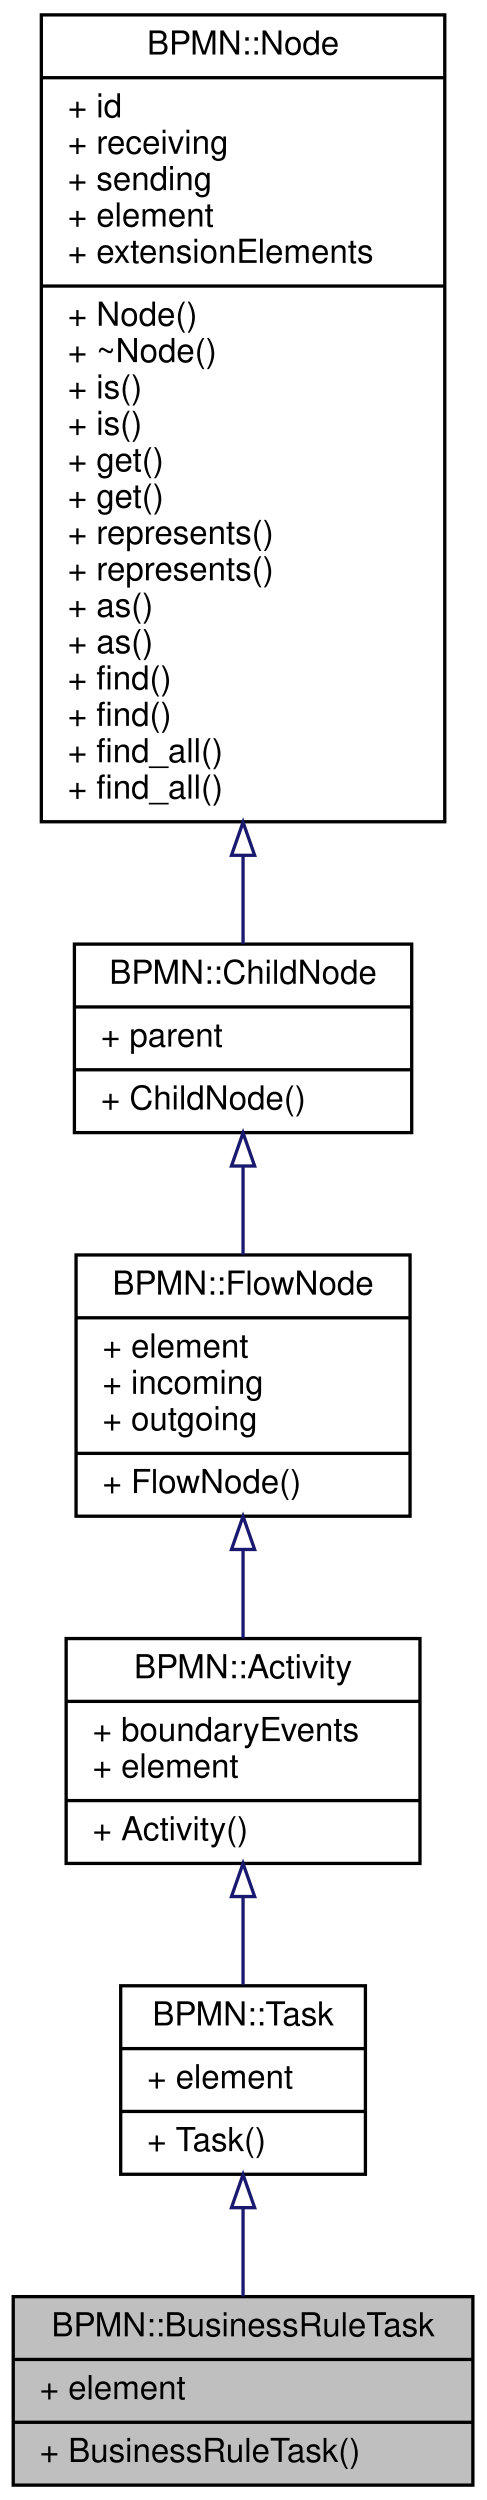
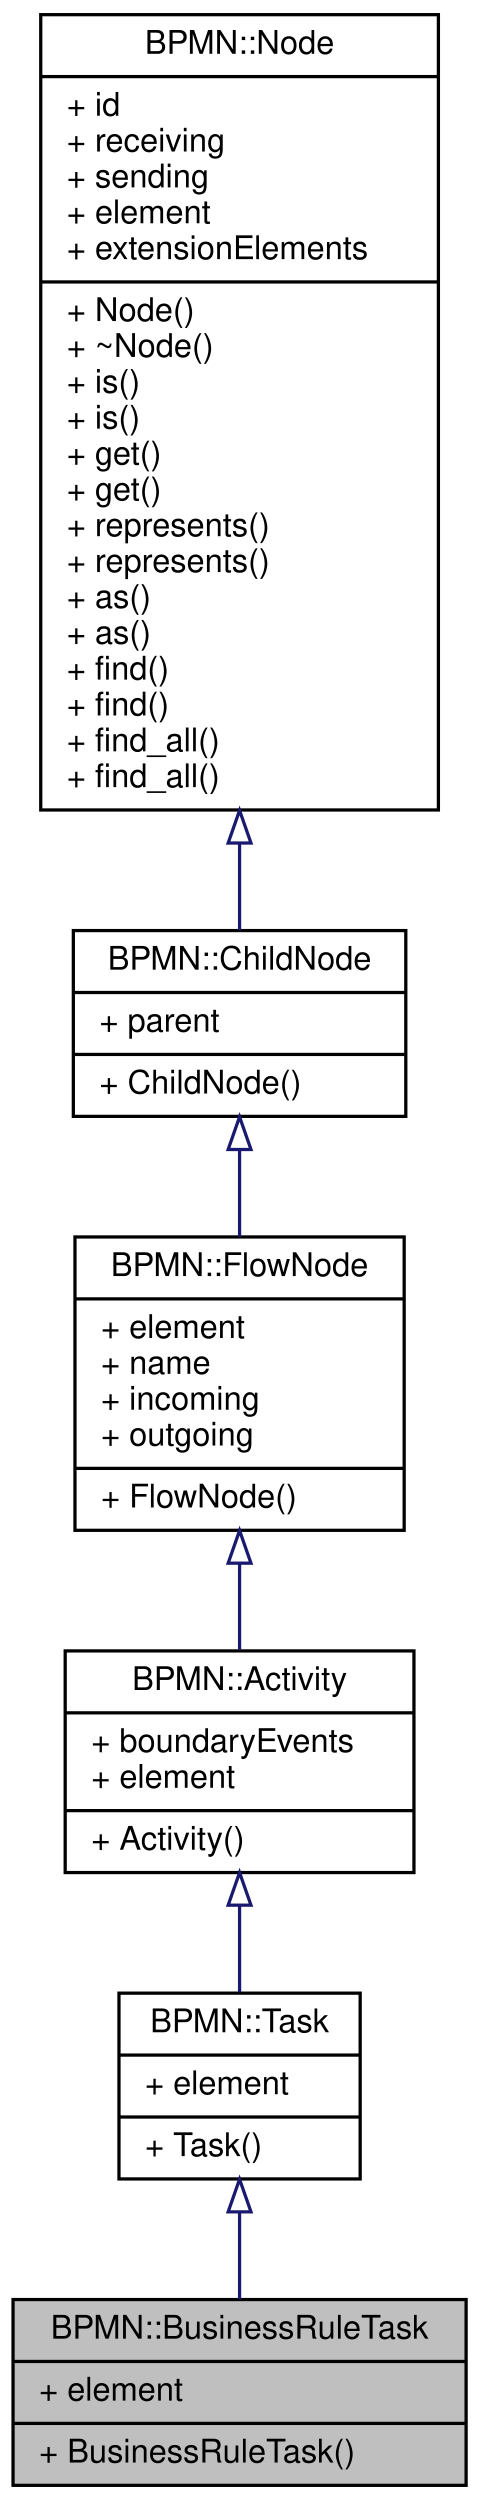
- <svg xmlns="http://www.w3.org/2000/svg" xmlns:xlink="http://www.w3.org/1999/xlink" width="147pt" height="756pt" viewBox="0.00 0.00 147.00 756.00">
-   <g id="graph0" class="graph" transform="scale(1 1) rotate(0) translate(4 752)">
+ <svg xmlns="http://www.w3.org/2000/svg" xmlns:xlink="http://www.w3.org/1999/xlink" width="147pt" height="767pt" viewBox="0.00 0.00 147.00 767.00">
+   <g id="graph0" class="graph" transform="scale(1 1) rotate(0) translate(4 763)">
    <g id="node1" class="node">
      <g id="a_node1">
        <a xlink:title=" ">
          <polygon fill="#bfbfbf" stroke="black" points="0,-0.5 0,-57.5 139,-57.5 139,-0.5 0,-0.5" />
          <text text-anchor="middle" x="69.5" y="-45.5" font-family="Helvetica,sans-Serif" font-size="10.00">BPMN::BusinessRuleTask</text>
          <polyline fill="none" stroke="black" points="0,-38.5 139,-38.5 " />
          <text text-anchor="start" x="8" y="-26.5" font-family="Helvetica,sans-Serif" font-size="10.00">+ element</text>
          <polyline fill="none" stroke="black" points="0,-19.5 139,-19.5 " />
          <text text-anchor="start" x="8" y="-7.5" font-family="Helvetica,sans-Serif" font-size="10.00">+ BusinessRuleTask()</text>
        </a>
      </g>
    </g>
    <g id="node2" class="node">
      <g id="a_node2">
        <a xlink:href="classBPMN_1_1Task.html" target="_top" xlink:title=" ">
          <polygon fill="none" stroke="black" points="32.5,-94.5 32.5,-151.5 106.5,-151.5 106.5,-94.5 32.5,-94.5" />
          <text text-anchor="middle" x="69.5" y="-139.5" font-family="Helvetica,sans-Serif" font-size="10.00">BPMN::Task</text>
          <polyline fill="none" stroke="black" points="32.5,-132.5 106.5,-132.5 " />
          <text text-anchor="start" x="40.5" y="-120.5" font-family="Helvetica,sans-Serif" font-size="10.00">+ element</text>
          <polyline fill="none" stroke="black" points="32.5,-113.5 106.5,-113.5 " />
          <text text-anchor="start" x="40.5" y="-101.5" font-family="Helvetica,sans-Serif" font-size="10.00">+ Task()</text>
        </a>
      </g>
    </g>
    <g id="edge1" class="edge">
      <path fill="none" stroke="midnightblue" d="M69.5,-84.21C69.5,-75.29 69.5,-65.95 69.5,-57.58" />
      <polygon fill="none" stroke="midnightblue" points="66,-84.4 69.5,-94.4 73,-84.4 66,-84.4" />
    </g>
    <g id="node3" class="node">
      <g id="a_node3">
        <a xlink:href="classBPMN_1_1Activity.html" target="_top" xlink:title=" ">
          <polygon fill="none" stroke="black" points="16,-188.5 16,-256.5 123,-256.5 123,-188.5 16,-188.5" />
          <text text-anchor="middle" x="69.5" y="-244.5" font-family="Helvetica,sans-Serif" font-size="10.00">BPMN::Activity</text>
          <polyline fill="none" stroke="black" points="16,-237.5 123,-237.5 " />
          <text text-anchor="start" x="24" y="-225.5" font-family="Helvetica,sans-Serif" font-size="10.00">+ boundaryEvents</text>
          <text text-anchor="start" x="24" y="-214.5" font-family="Helvetica,sans-Serif" font-size="10.00">+ element</text>
          <polyline fill="none" stroke="black" points="16,-207.5 123,-207.5 " />
          <text text-anchor="start" x="24" y="-195.5" font-family="Helvetica,sans-Serif" font-size="10.00">+ Activity()</text>
        </a>
      </g>
    </g>
    <g id="edge2" class="edge">
      <path fill="none" stroke="midnightblue" d="M69.5,-178.45C69.5,-169.4 69.5,-160.09 69.5,-151.78" />
      <polygon fill="none" stroke="midnightblue" points="66,-178.49 69.5,-188.49 73,-178.49 66,-178.49" />
    </g>
    <g id="node4" class="node">
      <g id="a_node4">
        <a xlink:href="classBPMN_1_1FlowNode.html" target="_top" xlink:title="Represents a flow node in a BPMN process.">
-           <polygon fill="none" stroke="black" points="19,-293.5 19,-372.5 120,-372.5 120,-293.5 19,-293.5" />
-           <text text-anchor="middle" x="69.5" y="-360.5" font-family="Helvetica,sans-Serif" font-size="10.00">BPMN::FlowNode</text>
-           <polyline fill="none" stroke="black" points="19,-353.5 120,-353.5 " />
-           <text text-anchor="start" x="27" y="-341.5" font-family="Helvetica,sans-Serif" font-size="10.00">+ element</text>
+           <polygon fill="none" stroke="black" points="19,-293.5 19,-383.5 120,-383.5 120,-293.5 19,-293.5" />
+           <text text-anchor="middle" x="69.5" y="-371.5" font-family="Helvetica,sans-Serif" font-size="10.00">BPMN::FlowNode</text>
+           <polyline fill="none" stroke="black" points="19,-364.5 120,-364.5 " />
+           <text text-anchor="start" x="27" y="-352.5" font-family="Helvetica,sans-Serif" font-size="10.00">+ element</text>
+           <text text-anchor="start" x="27" y="-341.5" font-family="Helvetica,sans-Serif" font-size="10.00">+ name</text>
          <text text-anchor="start" x="27" y="-330.5" font-family="Helvetica,sans-Serif" font-size="10.00">+ incoming</text>
          <text text-anchor="start" x="27" y="-319.5" font-family="Helvetica,sans-Serif" font-size="10.00">+ outgoing</text>
          <polyline fill="none" stroke="black" points="19,-312.5 120,-312.5 " />
          <text text-anchor="start" x="27" y="-300.5" font-family="Helvetica,sans-Serif" font-size="10.00">+ FlowNode()</text>
        </a>
      </g>
    </g>
    <g id="edge3" class="edge">
-       <path fill="none" stroke="midnightblue" d="M69.5,-283.35C69.5,-274.28 69.5,-265 69.5,-256.54" />
-       <polygon fill="none" stroke="midnightblue" points="66,-283.44 69.5,-293.44 73,-283.44 66,-283.44" />
+       <path fill="none" stroke="midnightblue" d="M69.5,-283.32C69.5,-274.28 69.5,-265.16 69.5,-256.85" />
+       <polygon fill="none" stroke="midnightblue" points="66,-283.42 69.5,-293.42 73,-283.42 66,-283.42" />
    </g>
    <g id="node5" class="node">
      <g id="a_node5">
        <a xlink:href="classBPMN_1_1ChildNode.html" target="_top" xlink:title="Represents a node in a BPMN process that has a parent.">
-           <polygon fill="none" stroke="black" points="18.5,-409.5 18.5,-466.5 120.5,-466.5 120.5,-409.5 18.5,-409.5" />
-           <text text-anchor="middle" x="69.5" y="-454.5" font-family="Helvetica,sans-Serif" font-size="10.00">BPMN::ChildNode</text>
-           <polyline fill="none" stroke="black" points="18.5,-447.5 120.5,-447.5 " />
-           <text text-anchor="start" x="26.5" y="-435.5" font-family="Helvetica,sans-Serif" font-size="10.00">+ parent</text>
-           <polyline fill="none" stroke="black" points="18.5,-428.5 120.5,-428.5 " />
-           <text text-anchor="start" x="26.5" y="-416.5" font-family="Helvetica,sans-Serif" font-size="10.00">+ ChildNode()</text>
+           <polygon fill="none" stroke="black" points="18.5,-420.5 18.5,-477.5 120.5,-477.5 120.5,-420.5 18.5,-420.5" />
+           <text text-anchor="middle" x="69.5" y="-465.5" font-family="Helvetica,sans-Serif" font-size="10.00">BPMN::ChildNode</text>
+           <polyline fill="none" stroke="black" points="18.5,-458.5 120.5,-458.5 " />
+           <text text-anchor="start" x="26.5" y="-446.5" font-family="Helvetica,sans-Serif" font-size="10.00">+ parent</text>
+           <polyline fill="none" stroke="black" points="18.5,-439.5 120.5,-439.5 " />
+           <text text-anchor="start" x="26.5" y="-427.5" font-family="Helvetica,sans-Serif" font-size="10.00">+ ChildNode()</text>
        </a>
      </g>
    </g>
    <g id="edge4" class="edge">
-       <path fill="none" stroke="midnightblue" d="M69.5,-399.16C69.5,-390.47 69.5,-381.23 69.5,-372.52" />
-       <polygon fill="none" stroke="midnightblue" points="66,-399.4 69.5,-409.4 73,-399.4 66,-399.4" />
+       <path fill="none" stroke="midnightblue" d="M69.5,-410.21C69.5,-401.61 69.5,-392.39 69.5,-383.55" />
+       <polygon fill="none" stroke="midnightblue" points="66,-410.34 69.5,-420.34 73,-410.34 66,-410.34" />
    </g>
    <g id="node6" class="node">
      <g id="a_node6">
        <a xlink:href="classBPMN_1_1Node.html" target="_top" xlink:title="Represents a node in a BPMN process.">
-           <polygon fill="none" stroke="black" points="8.5,-503.5 8.5,-747.5 130.5,-747.5 130.5,-503.5 8.5,-503.5" />
-           <text text-anchor="middle" x="69.5" y="-735.5" font-family="Helvetica,sans-Serif" font-size="10.00">BPMN::Node</text>
-           <polyline fill="none" stroke="black" points="8.5,-728.5 130.5,-728.5 " />
-           <text text-anchor="start" x="16.5" y="-716.5" font-family="Helvetica,sans-Serif" font-size="10.00">+ id</text>
-           <text text-anchor="start" x="16.5" y="-705.5" font-family="Helvetica,sans-Serif" font-size="10.00">+ receiving</text>
-           <text text-anchor="start" x="16.5" y="-694.5" font-family="Helvetica,sans-Serif" font-size="10.00">+ sending</text>
-           <text text-anchor="start" x="16.5" y="-683.5" font-family="Helvetica,sans-Serif" font-size="10.00">+ element</text>
-           <text text-anchor="start" x="16.5" y="-672.5" font-family="Helvetica,sans-Serif" font-size="10.00">+ extensionElements</text>
-           <polyline fill="none" stroke="black" points="8.5,-665.5 130.5,-665.5 " />
-           <text text-anchor="start" x="16.5" y="-653.5" font-family="Helvetica,sans-Serif" font-size="10.00">+ Node()</text>
-           <text text-anchor="start" x="16.5" y="-642.5" font-family="Helvetica,sans-Serif" font-size="10.00">+ ~Node()</text>
+           <polygon fill="none" stroke="black" points="8.5,-514.5 8.5,-758.5 130.5,-758.5 130.5,-514.5 8.5,-514.5" />
+           <text text-anchor="middle" x="69.5" y="-746.5" font-family="Helvetica,sans-Serif" font-size="10.00">BPMN::Node</text>
+           <polyline fill="none" stroke="black" points="8.5,-739.5 130.5,-739.5 " />
+           <text text-anchor="start" x="16.5" y="-727.5" font-family="Helvetica,sans-Serif" font-size="10.00">+ id</text>
+           <text text-anchor="start" x="16.5" y="-716.5" font-family="Helvetica,sans-Serif" font-size="10.00">+ receiving</text>
+           <text text-anchor="start" x="16.5" y="-705.5" font-family="Helvetica,sans-Serif" font-size="10.00">+ sending</text>
+           <text text-anchor="start" x="16.5" y="-694.5" font-family="Helvetica,sans-Serif" font-size="10.00">+ element</text>
+           <text text-anchor="start" x="16.5" y="-683.5" font-family="Helvetica,sans-Serif" font-size="10.00">+ extensionElements</text>
+           <polyline fill="none" stroke="black" points="8.5,-676.5 130.5,-676.5 " />
+           <text text-anchor="start" x="16.5" y="-664.5" font-family="Helvetica,sans-Serif" font-size="10.00">+ Node()</text>
+           <text text-anchor="start" x="16.5" y="-653.5" font-family="Helvetica,sans-Serif" font-size="10.00">+ ~Node()</text>
+           <text text-anchor="start" x="16.5" y="-642.5" font-family="Helvetica,sans-Serif" font-size="10.00">+ is()</text>
          <text text-anchor="start" x="16.5" y="-631.5" font-family="Helvetica,sans-Serif" font-size="10.00">+ is()</text>
-           <text text-anchor="start" x="16.5" y="-620.5" font-family="Helvetica,sans-Serif" font-size="10.00">+ is()</text>
+           <text text-anchor="start" x="16.5" y="-620.5" font-family="Helvetica,sans-Serif" font-size="10.00">+ get()</text>
          <text text-anchor="start" x="16.5" y="-609.5" font-family="Helvetica,sans-Serif" font-size="10.00">+ get()</text>
-           <text text-anchor="start" x="16.5" y="-598.5" font-family="Helvetica,sans-Serif" font-size="10.00">+ get()</text>
+           <text text-anchor="start" x="16.5" y="-598.5" font-family="Helvetica,sans-Serif" font-size="10.00">+ represents()</text>
          <text text-anchor="start" x="16.5" y="-587.5" font-family="Helvetica,sans-Serif" font-size="10.00">+ represents()</text>
-           <text text-anchor="start" x="16.5" y="-576.5" font-family="Helvetica,sans-Serif" font-size="10.00">+ represents()</text>
+           <text text-anchor="start" x="16.5" y="-576.5" font-family="Helvetica,sans-Serif" font-size="10.00">+ as()</text>
          <text text-anchor="start" x="16.5" y="-565.5" font-family="Helvetica,sans-Serif" font-size="10.00">+ as()</text>
-           <text text-anchor="start" x="16.5" y="-554.5" font-family="Helvetica,sans-Serif" font-size="10.00">+ as()</text>
+           <text text-anchor="start" x="16.5" y="-554.5" font-family="Helvetica,sans-Serif" font-size="10.00">+ find()</text>
          <text text-anchor="start" x="16.5" y="-543.5" font-family="Helvetica,sans-Serif" font-size="10.00">+ find()</text>
-           <text text-anchor="start" x="16.5" y="-532.5" font-family="Helvetica,sans-Serif" font-size="10.00">+ find()</text>
+           <text text-anchor="start" x="16.5" y="-532.5" font-family="Helvetica,sans-Serif" font-size="10.00">+ find_all()</text>
          <text text-anchor="start" x="16.5" y="-521.5" font-family="Helvetica,sans-Serif" font-size="10.00">+ find_all()</text>
-           <text text-anchor="start" x="16.5" y="-510.5" font-family="Helvetica,sans-Serif" font-size="10.00">+ find_all()</text>
        </a>
      </g>
    </g>
    <g id="edge5" class="edge">
-       <path fill="none" stroke="midnightblue" d="M69.5,-493.34C69.5,-483.53 69.5,-474.42 69.5,-466.57" />
-       <polygon fill="none" stroke="midnightblue" points="66,-493.36 69.5,-503.36 73,-493.36 66,-493.36" />
+       <path fill="none" stroke="midnightblue" d="M69.5,-504.34C69.5,-494.53 69.5,-485.42 69.5,-477.57" />
+       <polygon fill="none" stroke="midnightblue" points="66,-504.36 69.5,-514.36 73,-504.36 66,-504.36" />
    </g>
  </g>
</svg>
